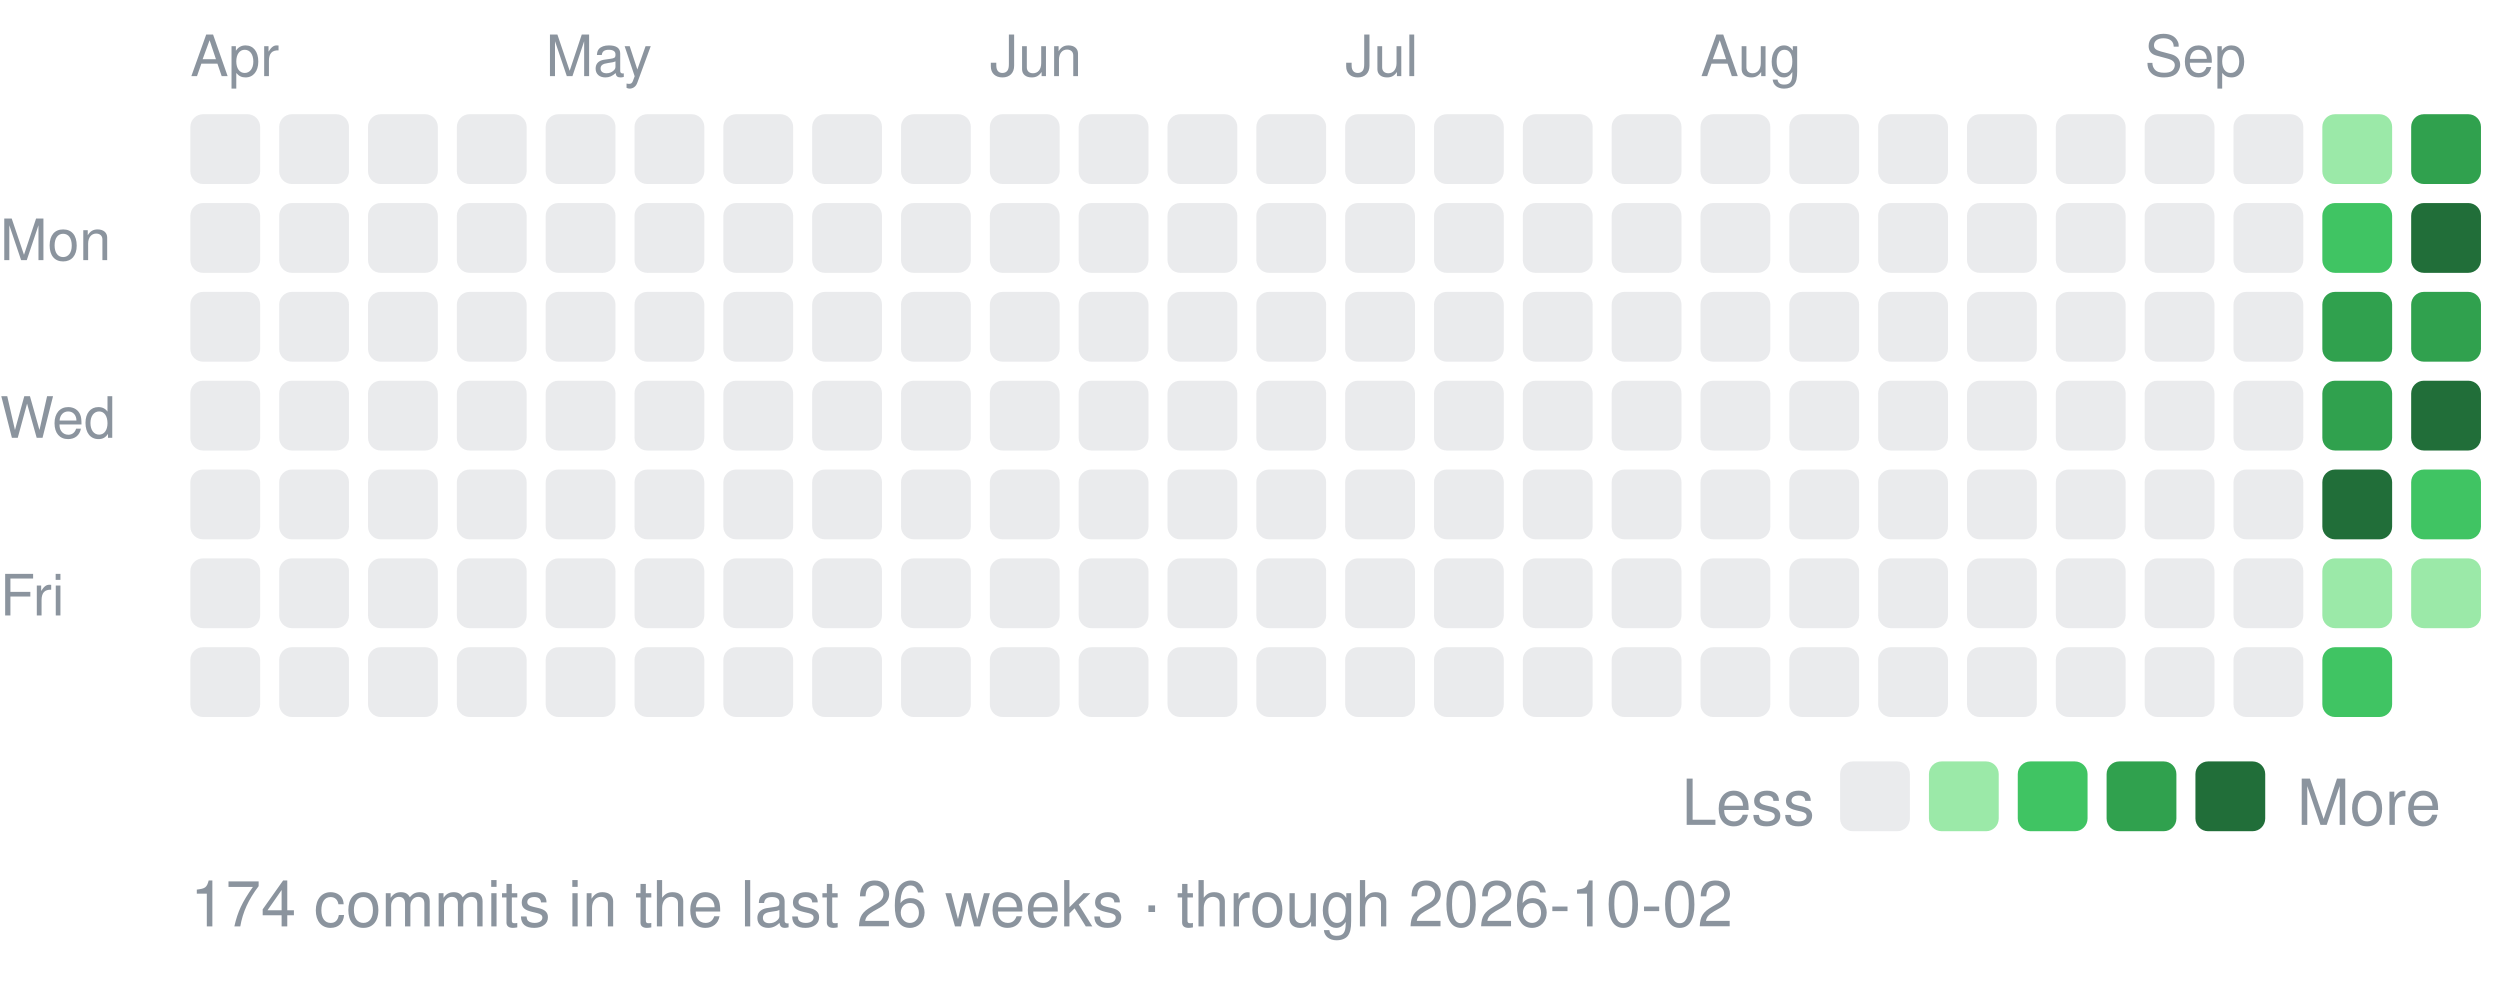
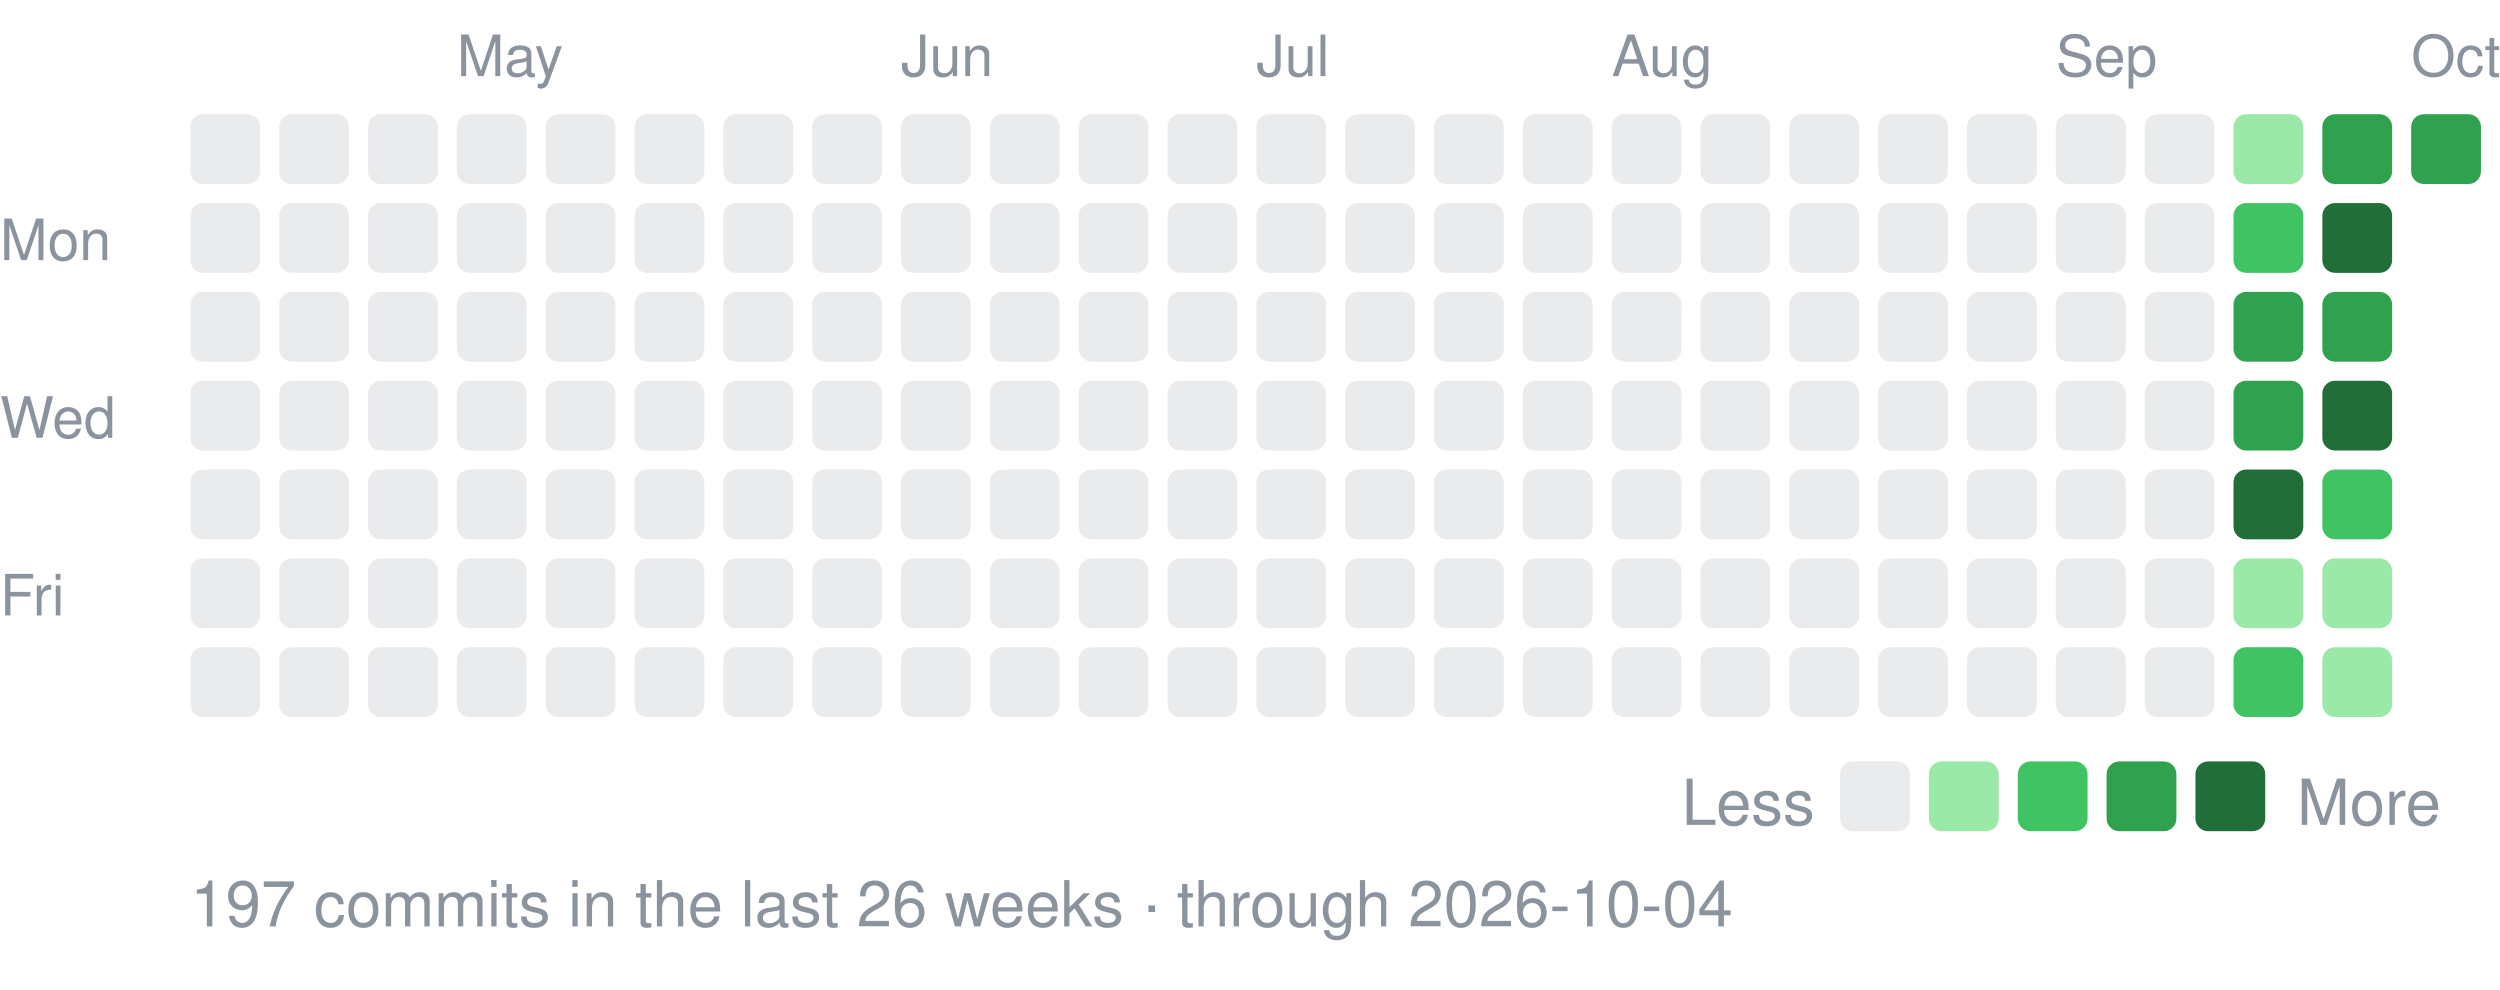
<svg xmlns="http://www.w3.org/2000/svg" width="394" height="156" viewBox="0 0 394 156" role="img">
  <g font-family="-apple-system,BlinkMacSystemFont,Segoe UI,Helvetica,Arial,PingFang SC,sans-serif" font-size="9" fill="#8b949e">
-     <text x="30" y="12">Apr</text>
-     <text x="86" y="12">May</text>
-     <text x="156" y="12">Jun</text>
-     <text x="212" y="12">Jul</text>
-     <text x="268" y="12">Aug</text>
-     <text x="338" y="12">Sep</text>
+     <text x="72" y="12">May</text>
+     <text x="142" y="12">Jun</text>
+     <text x="198" y="12">Jul</text>
+     <text x="254" y="12">Aug</text>
+     <text x="324" y="12">Sep</text>
+     <text x="380" y="12">Oct</text>
    <text x="0" y="41">Mon</text>
    <text x="0" y="69">Wed</text>
    <text x="0" y="97">Fri</text>
  </g>
  <rect x="30" y="18" width="11" height="11" rx="2" fill="rgba(139,148,158,0.18)" />
  <rect x="30" y="32" width="11" height="11" rx="2" fill="rgba(139,148,158,0.18)" />
  <rect x="30" y="46" width="11" height="11" rx="2" fill="rgba(139,148,158,0.18)" />
  <rect x="30" y="60" width="11" height="11" rx="2" fill="rgba(139,148,158,0.18)" />
  <rect x="30" y="74" width="11" height="11" rx="2" fill="rgba(139,148,158,0.18)" />
  <rect x="30" y="88" width="11" height="11" rx="2" fill="rgba(139,148,158,0.18)" />
  <rect x="30" y="102" width="11" height="11" rx="2" fill="rgba(139,148,158,0.18)" />
  <rect x="44" y="18" width="11" height="11" rx="2" fill="rgba(139,148,158,0.18)" />
  <rect x="44" y="32" width="11" height="11" rx="2" fill="rgba(139,148,158,0.18)" />
  <rect x="44" y="46" width="11" height="11" rx="2" fill="rgba(139,148,158,0.18)" />
  <rect x="44" y="60" width="11" height="11" rx="2" fill="rgba(139,148,158,0.18)" />
  <rect x="44" y="74" width="11" height="11" rx="2" fill="rgba(139,148,158,0.18)" />
  <rect x="44" y="88" width="11" height="11" rx="2" fill="rgba(139,148,158,0.18)" />
  <rect x="44" y="102" width="11" height="11" rx="2" fill="rgba(139,148,158,0.18)" />
  <rect x="58" y="18" width="11" height="11" rx="2" fill="rgba(139,148,158,0.18)" />
  <rect x="58" y="32" width="11" height="11" rx="2" fill="rgba(139,148,158,0.18)" />
  <rect x="58" y="46" width="11" height="11" rx="2" fill="rgba(139,148,158,0.18)" />
  <rect x="58" y="60" width="11" height="11" rx="2" fill="rgba(139,148,158,0.18)" />
  <rect x="58" y="74" width="11" height="11" rx="2" fill="rgba(139,148,158,0.18)" />
  <rect x="58" y="88" width="11" height="11" rx="2" fill="rgba(139,148,158,0.18)" />
  <rect x="58" y="102" width="11" height="11" rx="2" fill="rgba(139,148,158,0.18)" />
  <rect x="72" y="18" width="11" height="11" rx="2" fill="rgba(139,148,158,0.18)" />
  <rect x="72" y="32" width="11" height="11" rx="2" fill="rgba(139,148,158,0.18)" />
  <rect x="72" y="46" width="11" height="11" rx="2" fill="rgba(139,148,158,0.18)" />
  <rect x="72" y="60" width="11" height="11" rx="2" fill="rgba(139,148,158,0.18)" />
  <rect x="72" y="74" width="11" height="11" rx="2" fill="rgba(139,148,158,0.18)" />
  <rect x="72" y="88" width="11" height="11" rx="2" fill="rgba(139,148,158,0.18)" />
  <rect x="72" y="102" width="11" height="11" rx="2" fill="rgba(139,148,158,0.18)" />
  <rect x="86" y="18" width="11" height="11" rx="2" fill="rgba(139,148,158,0.18)" />
  <rect x="86" y="32" width="11" height="11" rx="2" fill="rgba(139,148,158,0.18)" />
  <rect x="86" y="46" width="11" height="11" rx="2" fill="rgba(139,148,158,0.18)" />
  <rect x="86" y="60" width="11" height="11" rx="2" fill="rgba(139,148,158,0.18)" />
  <rect x="86" y="74" width="11" height="11" rx="2" fill="rgba(139,148,158,0.18)" />
  <rect x="86" y="88" width="11" height="11" rx="2" fill="rgba(139,148,158,0.18)" />
  <rect x="86" y="102" width="11" height="11" rx="2" fill="rgba(139,148,158,0.18)" />
  <rect x="100" y="18" width="11" height="11" rx="2" fill="rgba(139,148,158,0.18)" />
  <rect x="100" y="32" width="11" height="11" rx="2" fill="rgba(139,148,158,0.18)" />
  <rect x="100" y="46" width="11" height="11" rx="2" fill="rgba(139,148,158,0.18)" />
  <rect x="100" y="60" width="11" height="11" rx="2" fill="rgba(139,148,158,0.18)" />
  <rect x="100" y="74" width="11" height="11" rx="2" fill="rgba(139,148,158,0.18)" />
  <rect x="100" y="88" width="11" height="11" rx="2" fill="rgba(139,148,158,0.18)" />
  <rect x="100" y="102" width="11" height="11" rx="2" fill="rgba(139,148,158,0.18)" />
  <rect x="114" y="18" width="11" height="11" rx="2" fill="rgba(139,148,158,0.18)" />
  <rect x="114" y="32" width="11" height="11" rx="2" fill="rgba(139,148,158,0.18)" />
  <rect x="114" y="46" width="11" height="11" rx="2" fill="rgba(139,148,158,0.18)" />
  <rect x="114" y="60" width="11" height="11" rx="2" fill="rgba(139,148,158,0.18)" />
  <rect x="114" y="74" width="11" height="11" rx="2" fill="rgba(139,148,158,0.18)" />
  <rect x="114" y="88" width="11" height="11" rx="2" fill="rgba(139,148,158,0.18)" />
  <rect x="114" y="102" width="11" height="11" rx="2" fill="rgba(139,148,158,0.18)" />
  <rect x="128" y="18" width="11" height="11" rx="2" fill="rgba(139,148,158,0.18)" />
  <rect x="128" y="32" width="11" height="11" rx="2" fill="rgba(139,148,158,0.18)" />
  <rect x="128" y="46" width="11" height="11" rx="2" fill="rgba(139,148,158,0.18)" />
  <rect x="128" y="60" width="11" height="11" rx="2" fill="rgba(139,148,158,0.18)" />
  <rect x="128" y="74" width="11" height="11" rx="2" fill="rgba(139,148,158,0.18)" />
  <rect x="128" y="88" width="11" height="11" rx="2" fill="rgba(139,148,158,0.18)" />
  <rect x="128" y="102" width="11" height="11" rx="2" fill="rgba(139,148,158,0.18)" />
  <rect x="142" y="18" width="11" height="11" rx="2" fill="rgba(139,148,158,0.18)" />
  <rect x="142" y="32" width="11" height="11" rx="2" fill="rgba(139,148,158,0.18)" />
  <rect x="142" y="46" width="11" height="11" rx="2" fill="rgba(139,148,158,0.18)" />
  <rect x="142" y="60" width="11" height="11" rx="2" fill="rgba(139,148,158,0.18)" />
  <rect x="142" y="74" width="11" height="11" rx="2" fill="rgba(139,148,158,0.18)" />
  <rect x="142" y="88" width="11" height="11" rx="2" fill="rgba(139,148,158,0.18)" />
  <rect x="142" y="102" width="11" height="11" rx="2" fill="rgba(139,148,158,0.18)" />
  <rect x="156" y="18" width="11" height="11" rx="2" fill="rgba(139,148,158,0.18)" />
  <rect x="156" y="32" width="11" height="11" rx="2" fill="rgba(139,148,158,0.18)" />
  <rect x="156" y="46" width="11" height="11" rx="2" fill="rgba(139,148,158,0.18)" />
  <rect x="156" y="60" width="11" height="11" rx="2" fill="rgba(139,148,158,0.18)" />
  <rect x="156" y="74" width="11" height="11" rx="2" fill="rgba(139,148,158,0.18)" />
  <rect x="156" y="88" width="11" height="11" rx="2" fill="rgba(139,148,158,0.18)" />
  <rect x="156" y="102" width="11" height="11" rx="2" fill="rgba(139,148,158,0.18)" />
  <rect x="170" y="18" width="11" height="11" rx="2" fill="rgba(139,148,158,0.18)" />
  <rect x="170" y="32" width="11" height="11" rx="2" fill="rgba(139,148,158,0.18)" />
  <rect x="170" y="46" width="11" height="11" rx="2" fill="rgba(139,148,158,0.18)" />
  <rect x="170" y="60" width="11" height="11" rx="2" fill="rgba(139,148,158,0.18)" />
  <rect x="170" y="74" width="11" height="11" rx="2" fill="rgba(139,148,158,0.18)" />
  <rect x="170" y="88" width="11" height="11" rx="2" fill="rgba(139,148,158,0.18)" />
  <rect x="170" y="102" width="11" height="11" rx="2" fill="rgba(139,148,158,0.18)" />
  <rect x="184" y="18" width="11" height="11" rx="2" fill="rgba(139,148,158,0.18)" />
  <rect x="184" y="32" width="11" height="11" rx="2" fill="rgba(139,148,158,0.18)" />
  <rect x="184" y="46" width="11" height="11" rx="2" fill="rgba(139,148,158,0.18)" />
  <rect x="184" y="60" width="11" height="11" rx="2" fill="rgba(139,148,158,0.18)" />
  <rect x="184" y="74" width="11" height="11" rx="2" fill="rgba(139,148,158,0.18)" />
  <rect x="184" y="88" width="11" height="11" rx="2" fill="rgba(139,148,158,0.18)" />
  <rect x="184" y="102" width="11" height="11" rx="2" fill="rgba(139,148,158,0.18)" />
  <rect x="198" y="18" width="11" height="11" rx="2" fill="rgba(139,148,158,0.18)" />
  <rect x="198" y="32" width="11" height="11" rx="2" fill="rgba(139,148,158,0.18)" />
  <rect x="198" y="46" width="11" height="11" rx="2" fill="rgba(139,148,158,0.18)" />
  <rect x="198" y="60" width="11" height="11" rx="2" fill="rgba(139,148,158,0.18)" />
  <rect x="198" y="74" width="11" height="11" rx="2" fill="rgba(139,148,158,0.18)" />
  <rect x="198" y="88" width="11" height="11" rx="2" fill="rgba(139,148,158,0.18)" />
  <rect x="198" y="102" width="11" height="11" rx="2" fill="rgba(139,148,158,0.18)" />
  <rect x="212" y="18" width="11" height="11" rx="2" fill="rgba(139,148,158,0.18)" />
  <rect x="212" y="32" width="11" height="11" rx="2" fill="rgba(139,148,158,0.18)" />
  <rect x="212" y="46" width="11" height="11" rx="2" fill="rgba(139,148,158,0.18)" />
  <rect x="212" y="60" width="11" height="11" rx="2" fill="rgba(139,148,158,0.18)" />
  <rect x="212" y="74" width="11" height="11" rx="2" fill="rgba(139,148,158,0.18)" />
  <rect x="212" y="88" width="11" height="11" rx="2" fill="rgba(139,148,158,0.18)" />
  <rect x="212" y="102" width="11" height="11" rx="2" fill="rgba(139,148,158,0.18)" />
  <rect x="226" y="18" width="11" height="11" rx="2" fill="rgba(139,148,158,0.18)" />
  <rect x="226" y="32" width="11" height="11" rx="2" fill="rgba(139,148,158,0.18)" />
  <rect x="226" y="46" width="11" height="11" rx="2" fill="rgba(139,148,158,0.18)" />
  <rect x="226" y="60" width="11" height="11" rx="2" fill="rgba(139,148,158,0.18)" />
  <rect x="226" y="74" width="11" height="11" rx="2" fill="rgba(139,148,158,0.18)" />
  <rect x="226" y="88" width="11" height="11" rx="2" fill="rgba(139,148,158,0.18)" />
  <rect x="226" y="102" width="11" height="11" rx="2" fill="rgba(139,148,158,0.18)" />
  <rect x="240" y="18" width="11" height="11" rx="2" fill="rgba(139,148,158,0.18)" />
  <rect x="240" y="32" width="11" height="11" rx="2" fill="rgba(139,148,158,0.18)" />
  <rect x="240" y="46" width="11" height="11" rx="2" fill="rgba(139,148,158,0.18)" />
  <rect x="240" y="60" width="11" height="11" rx="2" fill="rgba(139,148,158,0.18)" />
  <rect x="240" y="74" width="11" height="11" rx="2" fill="rgba(139,148,158,0.18)" />
  <rect x="240" y="88" width="11" height="11" rx="2" fill="rgba(139,148,158,0.18)" />
  <rect x="240" y="102" width="11" height="11" rx="2" fill="rgba(139,148,158,0.18)" />
  <rect x="254" y="18" width="11" height="11" rx="2" fill="rgba(139,148,158,0.18)" />
  <rect x="254" y="32" width="11" height="11" rx="2" fill="rgba(139,148,158,0.18)" />
  <rect x="254" y="46" width="11" height="11" rx="2" fill="rgba(139,148,158,0.18)" />
  <rect x="254" y="60" width="11" height="11" rx="2" fill="rgba(139,148,158,0.18)" />
  <rect x="254" y="74" width="11" height="11" rx="2" fill="rgba(139,148,158,0.18)" />
  <rect x="254" y="88" width="11" height="11" rx="2" fill="rgba(139,148,158,0.18)" />
  <rect x="254" y="102" width="11" height="11" rx="2" fill="rgba(139,148,158,0.18)" />
  <rect x="268" y="18" width="11" height="11" rx="2" fill="rgba(139,148,158,0.18)" />
  <rect x="268" y="32" width="11" height="11" rx="2" fill="rgba(139,148,158,0.18)" />
  <rect x="268" y="46" width="11" height="11" rx="2" fill="rgba(139,148,158,0.18)" />
  <rect x="268" y="60" width="11" height="11" rx="2" fill="rgba(139,148,158,0.18)" />
  <rect x="268" y="74" width="11" height="11" rx="2" fill="rgba(139,148,158,0.18)" />
  <rect x="268" y="88" width="11" height="11" rx="2" fill="rgba(139,148,158,0.18)" />
  <rect x="268" y="102" width="11" height="11" rx="2" fill="rgba(139,148,158,0.18)" />
  <rect x="282" y="18" width="11" height="11" rx="2" fill="rgba(139,148,158,0.18)" />
  <rect x="282" y="32" width="11" height="11" rx="2" fill="rgba(139,148,158,0.18)" />
  <rect x="282" y="46" width="11" height="11" rx="2" fill="rgba(139,148,158,0.18)" />
  <rect x="282" y="60" width="11" height="11" rx="2" fill="rgba(139,148,158,0.18)" />
  <rect x="282" y="74" width="11" height="11" rx="2" fill="rgba(139,148,158,0.18)" />
  <rect x="282" y="88" width="11" height="11" rx="2" fill="rgba(139,148,158,0.18)" />
  <rect x="282" y="102" width="11" height="11" rx="2" fill="rgba(139,148,158,0.18)" />
  <rect x="296" y="18" width="11" height="11" rx="2" fill="rgba(139,148,158,0.18)" />
  <rect x="296" y="32" width="11" height="11" rx="2" fill="rgba(139,148,158,0.18)" />
  <rect x="296" y="46" width="11" height="11" rx="2" fill="rgba(139,148,158,0.18)" />
  <rect x="296" y="60" width="11" height="11" rx="2" fill="rgba(139,148,158,0.18)" />
  <rect x="296" y="74" width="11" height="11" rx="2" fill="rgba(139,148,158,0.18)" />
  <rect x="296" y="88" width="11" height="11" rx="2" fill="rgba(139,148,158,0.18)" />
  <rect x="296" y="102" width="11" height="11" rx="2" fill="rgba(139,148,158,0.18)" />
  <rect x="310" y="18" width="11" height="11" rx="2" fill="rgba(139,148,158,0.18)" />
  <rect x="310" y="32" width="11" height="11" rx="2" fill="rgba(139,148,158,0.18)" />
  <rect x="310" y="46" width="11" height="11" rx="2" fill="rgba(139,148,158,0.18)" />
  <rect x="310" y="60" width="11" height="11" rx="2" fill="rgba(139,148,158,0.18)" />
  <rect x="310" y="74" width="11" height="11" rx="2" fill="rgba(139,148,158,0.18)" />
  <rect x="310" y="88" width="11" height="11" rx="2" fill="rgba(139,148,158,0.18)" />
  <rect x="310" y="102" width="11" height="11" rx="2" fill="rgba(139,148,158,0.18)" />
  <rect x="324" y="18" width="11" height="11" rx="2" fill="rgba(139,148,158,0.18)" />
  <rect x="324" y="32" width="11" height="11" rx="2" fill="rgba(139,148,158,0.18)" />
  <rect x="324" y="46" width="11" height="11" rx="2" fill="rgba(139,148,158,0.18)" />
  <rect x="324" y="60" width="11" height="11" rx="2" fill="rgba(139,148,158,0.18)" />
  <rect x="324" y="74" width="11" height="11" rx="2" fill="rgba(139,148,158,0.18)" />
  <rect x="324" y="88" width="11" height="11" rx="2" fill="rgba(139,148,158,0.18)" />
  <rect x="324" y="102" width="11" height="11" rx="2" fill="rgba(139,148,158,0.18)" />
  <rect x="338" y="18" width="11" height="11" rx="2" fill="rgba(139,148,158,0.18)" />
  <rect x="338" y="32" width="11" height="11" rx="2" fill="rgba(139,148,158,0.18)" />
  <rect x="338" y="46" width="11" height="11" rx="2" fill="rgba(139,148,158,0.18)" />
  <rect x="338" y="60" width="11" height="11" rx="2" fill="rgba(139,148,158,0.18)" />
  <rect x="338" y="74" width="11" height="11" rx="2" fill="rgba(139,148,158,0.18)" />
  <rect x="338" y="88" width="11" height="11" rx="2" fill="rgba(139,148,158,0.18)" />
  <rect x="338" y="102" width="11" height="11" rx="2" fill="rgba(139,148,158,0.18)" />
-   <rect x="352" y="18" width="11" height="11" rx="2" fill="rgba(139,148,158,0.18)" />
-   <rect x="352" y="32" width="11" height="11" rx="2" fill="rgba(139,148,158,0.18)" />
-   <rect x="352" y="46" width="11" height="11" rx="2" fill="rgba(139,148,158,0.18)" />
-   <rect x="352" y="60" width="11" height="11" rx="2" fill="rgba(139,148,158,0.18)" />
-   <rect x="352" y="74" width="11" height="11" rx="2" fill="rgba(139,148,158,0.18)" />
-   <rect x="352" y="88" width="11" height="11" rx="2" fill="rgba(139,148,158,0.18)" />
-   <rect x="352" y="102" width="11" height="11" rx="2" fill="rgba(139,148,158,0.18)" />
-   <rect x="366" y="18" width="11" height="11" rx="2" fill="#9be9a8" />
-   <rect x="366" y="32" width="11" height="11" rx="2" fill="#40c463" />
+   <rect x="352" y="18" width="11" height="11" rx="2" fill="#9be9a8" />
+   <rect x="352" y="32" width="11" height="11" rx="2" fill="#40c463" />
+   <rect x="352" y="46" width="11" height="11" rx="2" fill="#30a14e" />
+   <rect x="352" y="60" width="11" height="11" rx="2" fill="#30a14e" />
+   <rect x="352" y="74" width="11" height="11" rx="2" fill="#216e39" />
+   <rect x="352" y="88" width="11" height="11" rx="2" fill="#9be9a8" />
+   <rect x="352" y="102" width="11" height="11" rx="2" fill="#40c463" />
+   <rect x="366" y="18" width="11" height="11" rx="2" fill="#30a14e" />
+   <rect x="366" y="32" width="11" height="11" rx="2" fill="#216e39" />
  <rect x="366" y="46" width="11" height="11" rx="2" fill="#30a14e" />
-   <rect x="366" y="60" width="11" height="11" rx="2" fill="#30a14e" />
-   <rect x="366" y="74" width="11" height="11" rx="2" fill="#216e39" />
+   <rect x="366" y="60" width="11" height="11" rx="2" fill="#216e39" />
+   <rect x="366" y="74" width="11" height="11" rx="2" fill="#40c463" />
  <rect x="366" y="88" width="11" height="11" rx="2" fill="#9be9a8" />
-   <rect x="366" y="102" width="11" height="11" rx="2" fill="#40c463" />
+   <rect x="366" y="102" width="11" height="11" rx="2" fill="#9be9a8" />
  <rect x="380" y="18" width="11" height="11" rx="2" fill="#30a14e" />
-   <rect x="380" y="32" width="11" height="11" rx="2" fill="#216e39" />
-   <rect x="380" y="46" width="11" height="11" rx="2" fill="#30a14e" />
-   <rect x="380" y="60" width="11" height="11" rx="2" fill="#216e39" />
-   <rect x="380" y="74" width="11" height="11" rx="2" fill="#40c463" />
-   <rect x="380" y="88" width="11" height="11" rx="2" fill="#9be9a8" />
  <g font-family="-apple-system,BlinkMacSystemFont,Segoe UI,Helvetica,Arial,PingFang SC,sans-serif" font-size="10" fill="#8b949e">
-     <text x="30" y="146">174 commits in the last 26 weeks · through 2026-10-02</text>
+     <text x="30" y="146">197 commits in the last 26 weeks · through 2026-10-04</text>
    <text x="286" y="130" text-anchor="end">Less</text>
    <rect x="290" y="120" width="11" height="11" rx="2" fill="rgba(139,148,158,0.18)" />
    <rect x="304" y="120" width="11" height="11" rx="2" fill="#9be9a8" />
    <rect x="318" y="120" width="11" height="11" rx="2" fill="#40c463" />
    <rect x="332" y="120" width="11" height="11" rx="2" fill="#30a14e" />
    <rect x="346" y="120" width="11" height="11" rx="2" fill="#216e39" />
    <text x="362" y="130">More</text>
  </g>
</svg>
